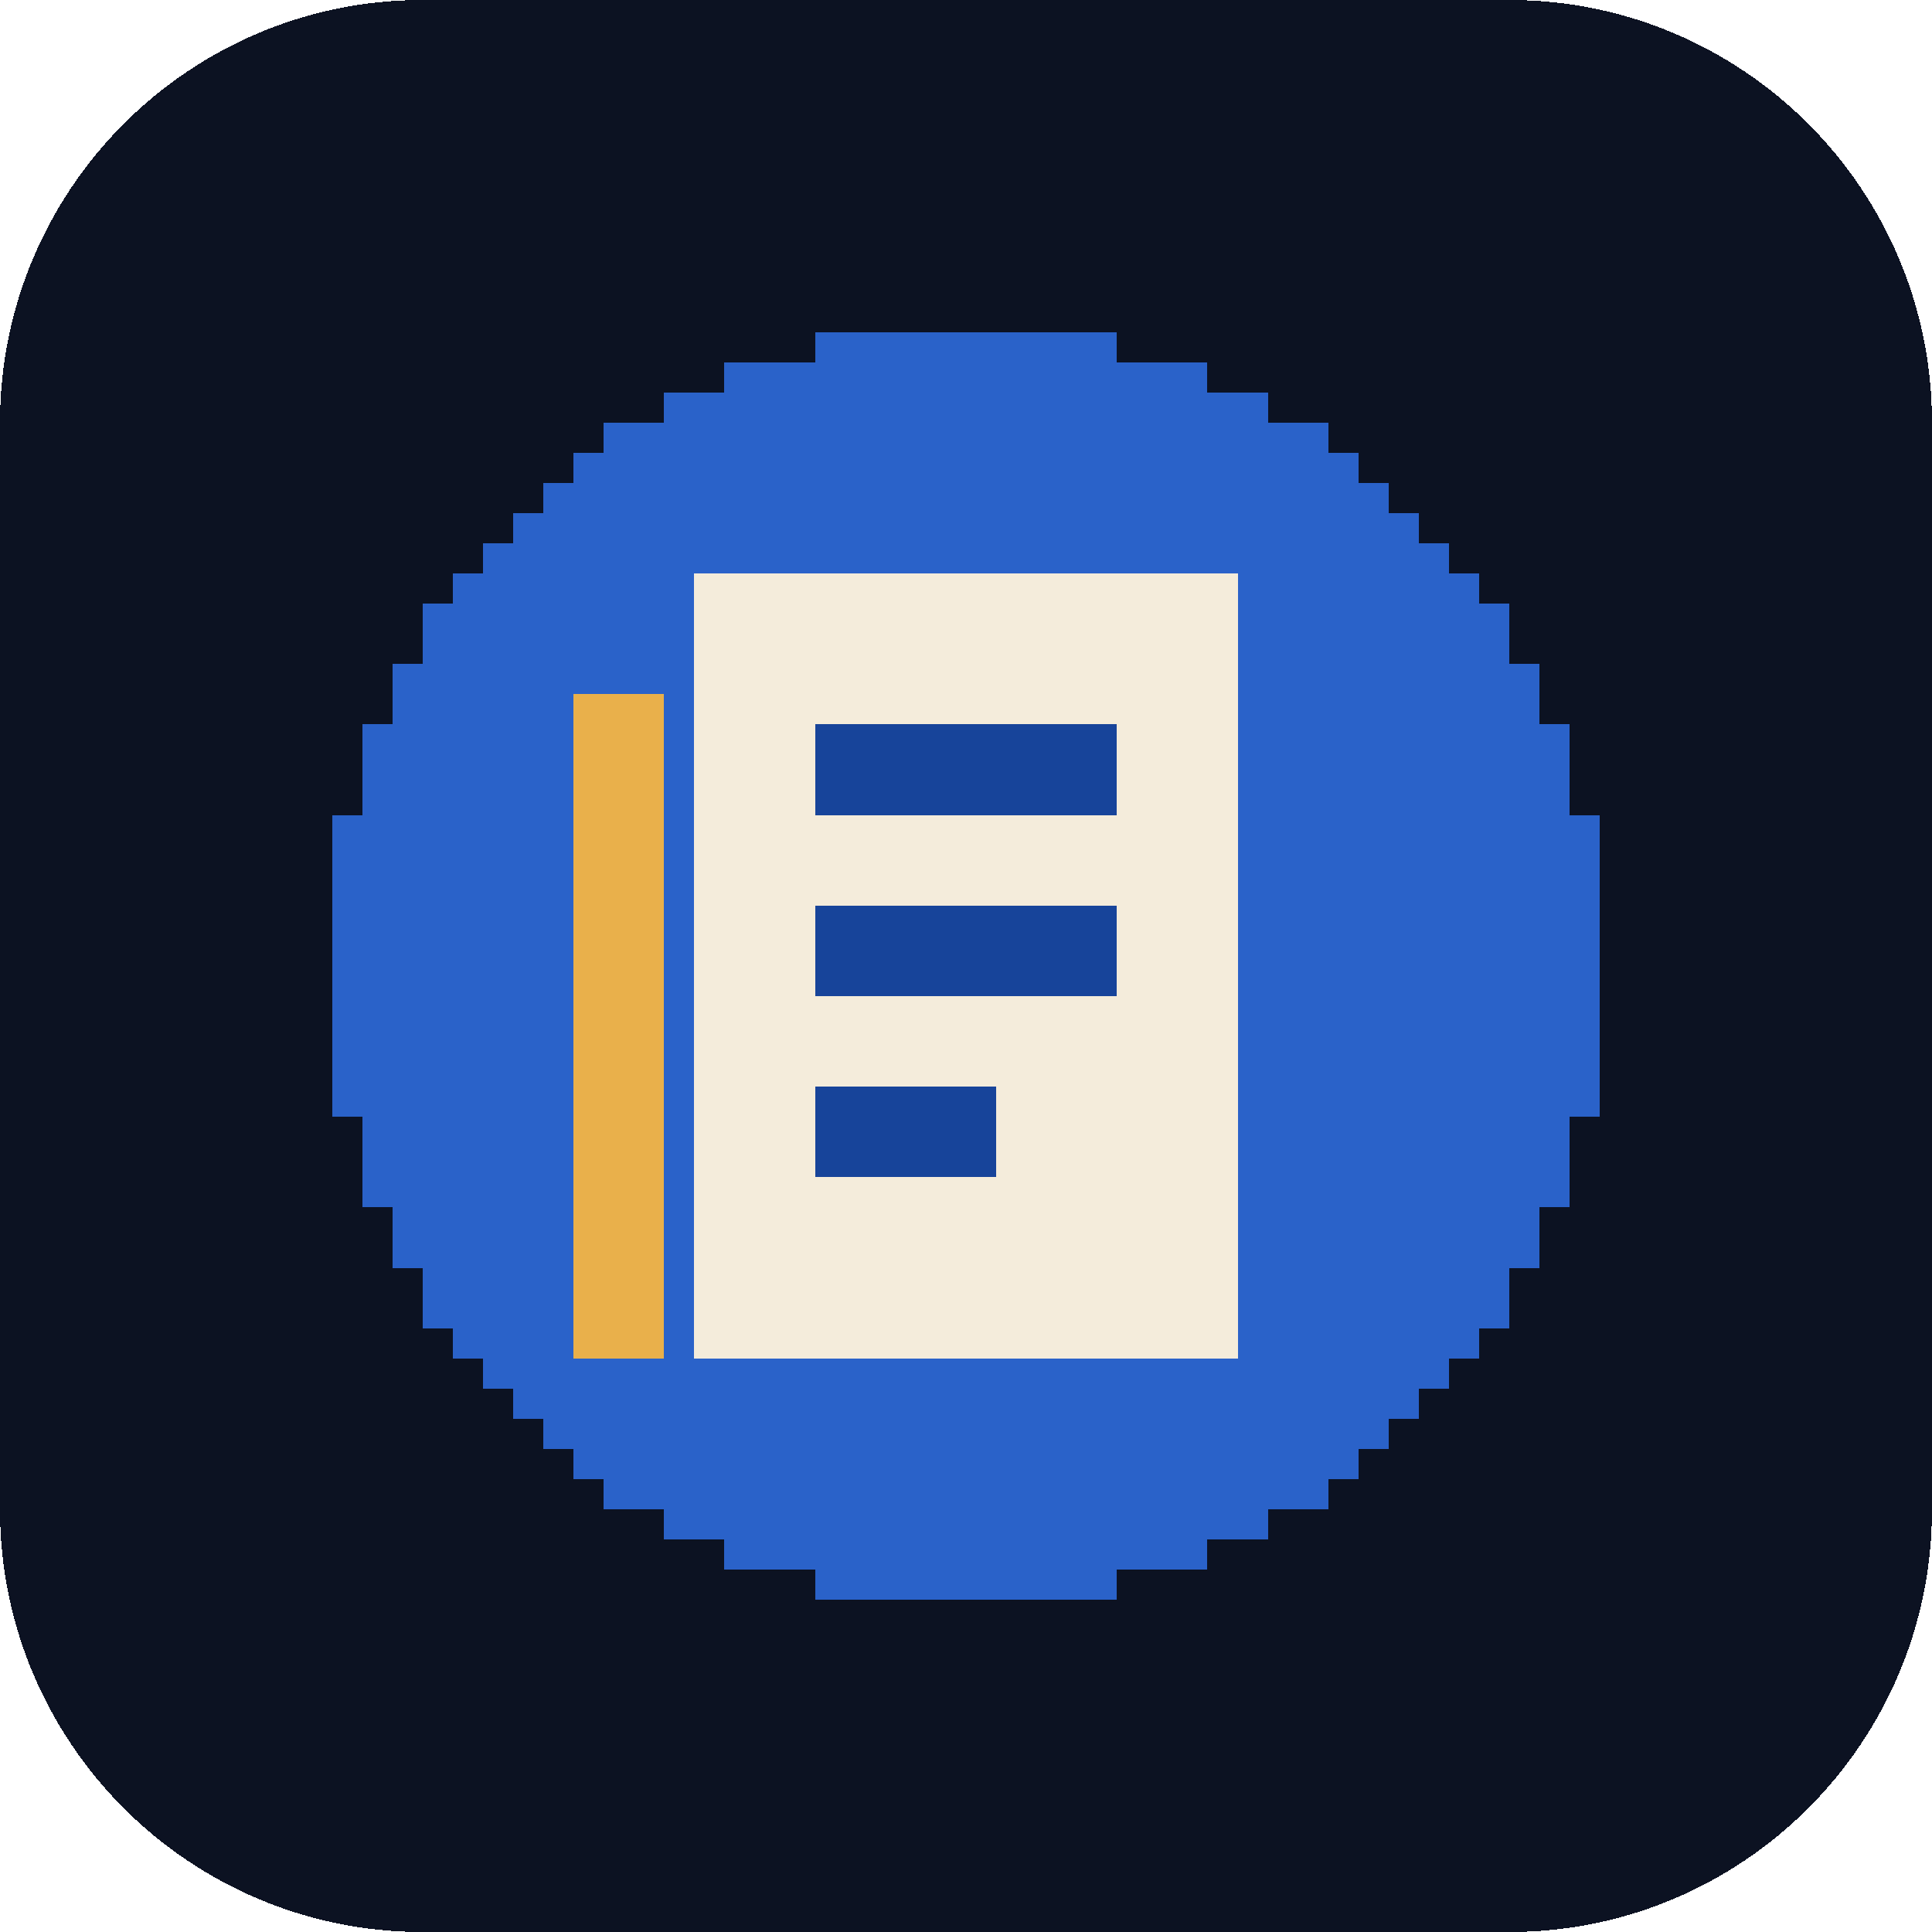
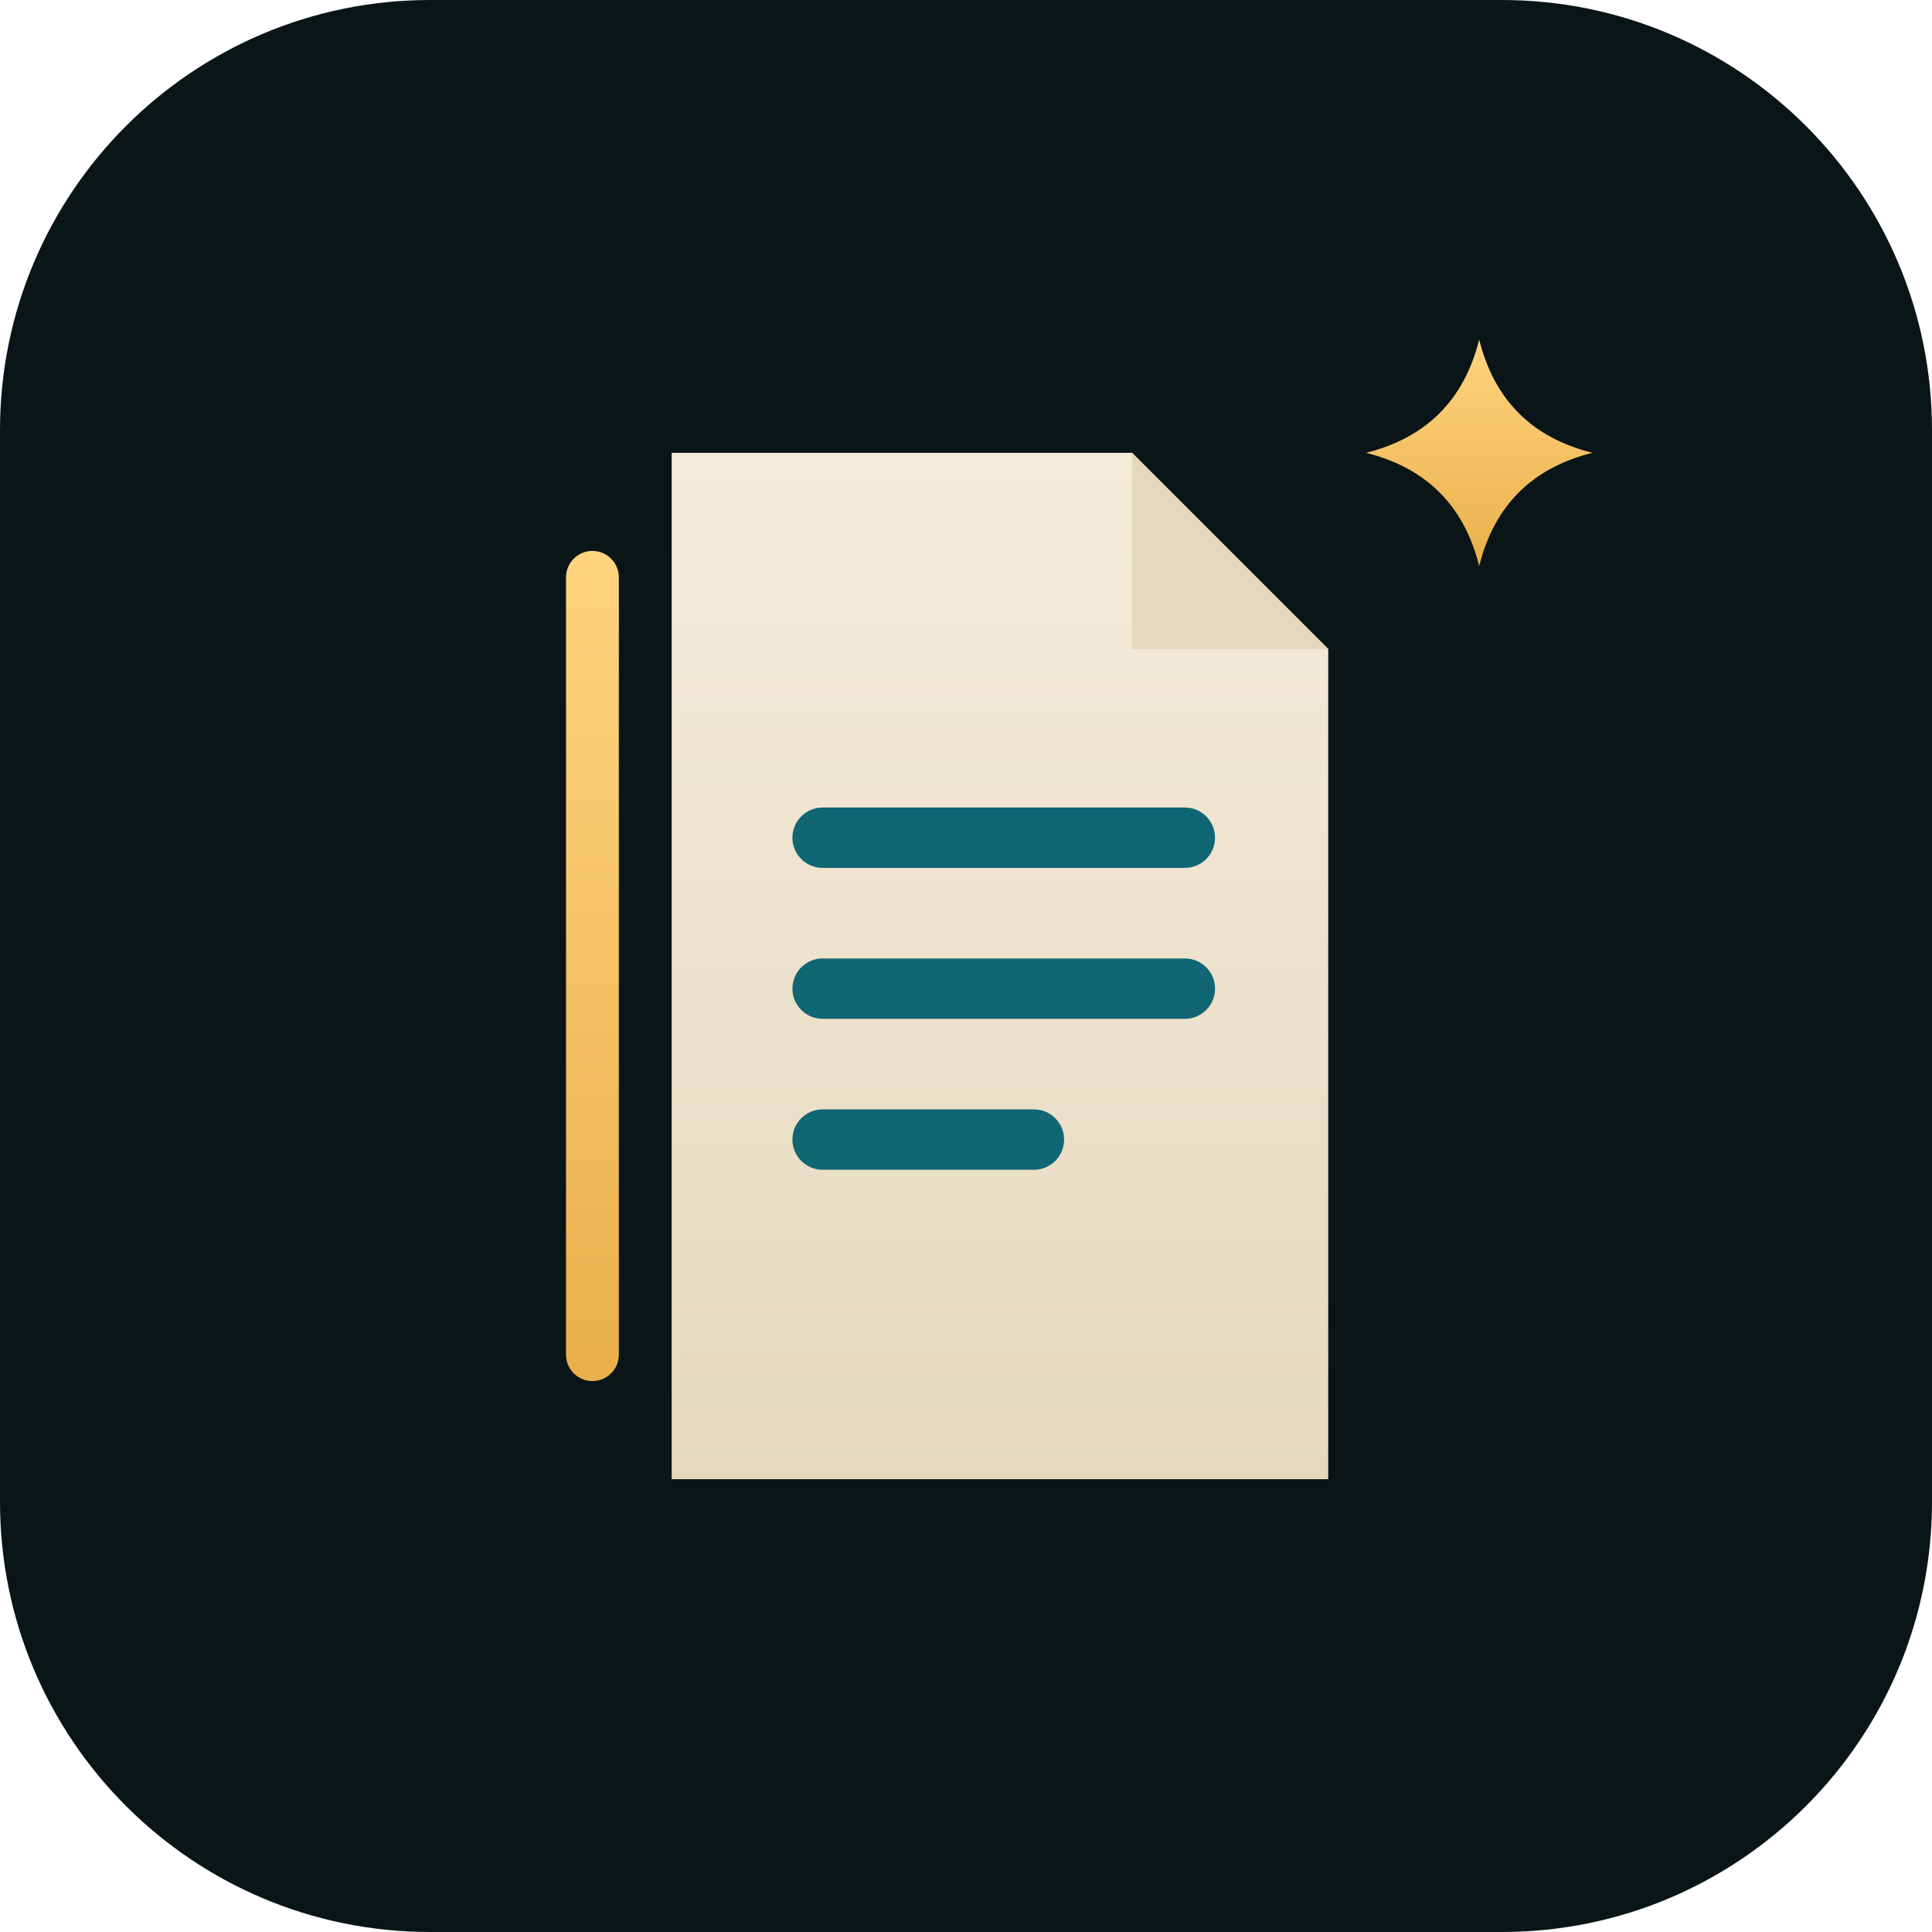
- <svg xmlns="http://www.w3.org/2000/svg" viewBox="0 0 64 64" width="64" height="64" shape-rendering="crispEdges">
-   <rect width="64" height="64" rx="14" fill="#0c1222" />
-   <rect x="27" y="11" width="10" height="1" fill="#2a62c9" />
-   <rect x="24" y="12" width="16" height="1" fill="#2a62c9" />
-   <rect x="22" y="13" width="20" height="1" fill="#2a62c9" />
-   <rect x="20" y="14" width="24" height="1" fill="#2a62c9" />
-   <rect x="19" y="15" width="26" height="1" fill="#2a62c9" />
-   <rect x="18" y="16" width="28" height="1" fill="#2a62c9" />
-   <rect x="17" y="17" width="30" height="1" fill="#2a62c9" />
-   <rect x="16" y="18" width="32" height="1" fill="#2a62c9" />
-   <rect x="15" y="19" width="34" height="1" fill="#2a62c9" />
-   <rect x="14" y="20" width="36" height="2" fill="#2a62c9" />
-   <rect x="13" y="22" width="38" height="2" fill="#2a62c9" />
-   <rect x="12" y="24" width="40" height="3" fill="#2a62c9" />
-   <rect x="11" y="27" width="42" height="10" fill="#2a62c9" />
-   <rect x="12" y="37" width="40" height="3" fill="#2a62c9" />
-   <rect x="13" y="40" width="38" height="2" fill="#2a62c9" />
-   <rect x="14" y="42" width="36" height="2" fill="#2a62c9" />
-   <rect x="15" y="44" width="34" height="1" fill="#2a62c9" />
-   <rect x="16" y="45" width="32" height="1" fill="#2a62c9" />
-   <rect x="17" y="46" width="30" height="1" fill="#2a62c9" />
-   <rect x="18" y="47" width="28" height="1" fill="#2a62c9" />
-   <rect x="19" y="48" width="26" height="1" fill="#2a62c9" />
-   <rect x="20" y="49" width="24" height="1" fill="#2a62c9" />
-   <rect x="22" y="50" width="20" height="1" fill="#2a62c9" />
-   <rect x="24" y="51" width="16" height="1" fill="#2a62c9" />
-   <rect x="27" y="52" width="10" height="1" fill="#2a62c9" />
-   <rect x="23" y="19" width="18" height="26" fill="#f4ecdb" />
-   <rect x="27" y="24" width="10" height="3" fill="#17449a" />
-   <rect x="27" y="30" width="10" height="3" fill="#17449a" />
-   <rect x="27" y="36" width="6" height="3" fill="#17449a" />
-   <rect x="19" y="23" width="3" height="22" fill="#e9b04b" />
+ <svg xmlns="http://www.w3.org/2000/svg" viewBox="0 0 512 512" width="512" height="512">
+   <defs>
+     <linearGradient id="front" x1="0" y1="0" x2="0" y2="1">
+       <stop offset="0" stop-color="#3bb3c3" />
+       <stop offset="1" stop-color="#1c8c9e" />
+     </linearGradient>
+     <linearGradient id="fold" x1="0" y1="0" x2="0" y2="1">
+       <stop offset="0" stop-color="#1c8c9e" />
+       <stop offset="1" stop-color="#116674" />
+     </linearGradient>
+     <linearGradient id="gold" x1="0" y1="0" x2="0" y2="1">
+       <stop offset="0" stop-color="#ffd47e" />
+       <stop offset="1" stop-color="#e9b04b" />
+     </linearGradient>
+     <linearGradient id="page" x1="0" y1="0" x2="0" y2="1">
+       <stop offset="0" stop-color="#f4ecdb" />
+       <stop offset="1" stop-color="#e5d8bd" />
+     </linearGradient>
+   </defs>
+   <rect width="512" height="512" rx="114" fill="#0a1518" />
+   <path d="M178 120 H300 L352 172 V392 H178 Z" fill="url(#page)" />
+   <path d="M300 120 V172 H352 Z" fill="#e5d8bd" />
+   <rect x="150" y="146" width="14" height="220" rx="7" fill="url(#gold)" />
+   <rect x="210" y="214" width="112" height="16" rx="8" fill="#116674" />
+   <rect x="210" y="254" width="112" height="16" rx="8" fill="#116674" />
+   <rect x="210" y="294" width="72" height="16" rx="8" fill="#116674" />
+   <path d="M392 90 Q398 114 422 120Q398 126 392 150Q386 126 362 120Q386 114 392 90Z" fill="url(#gold)" />
</svg>
